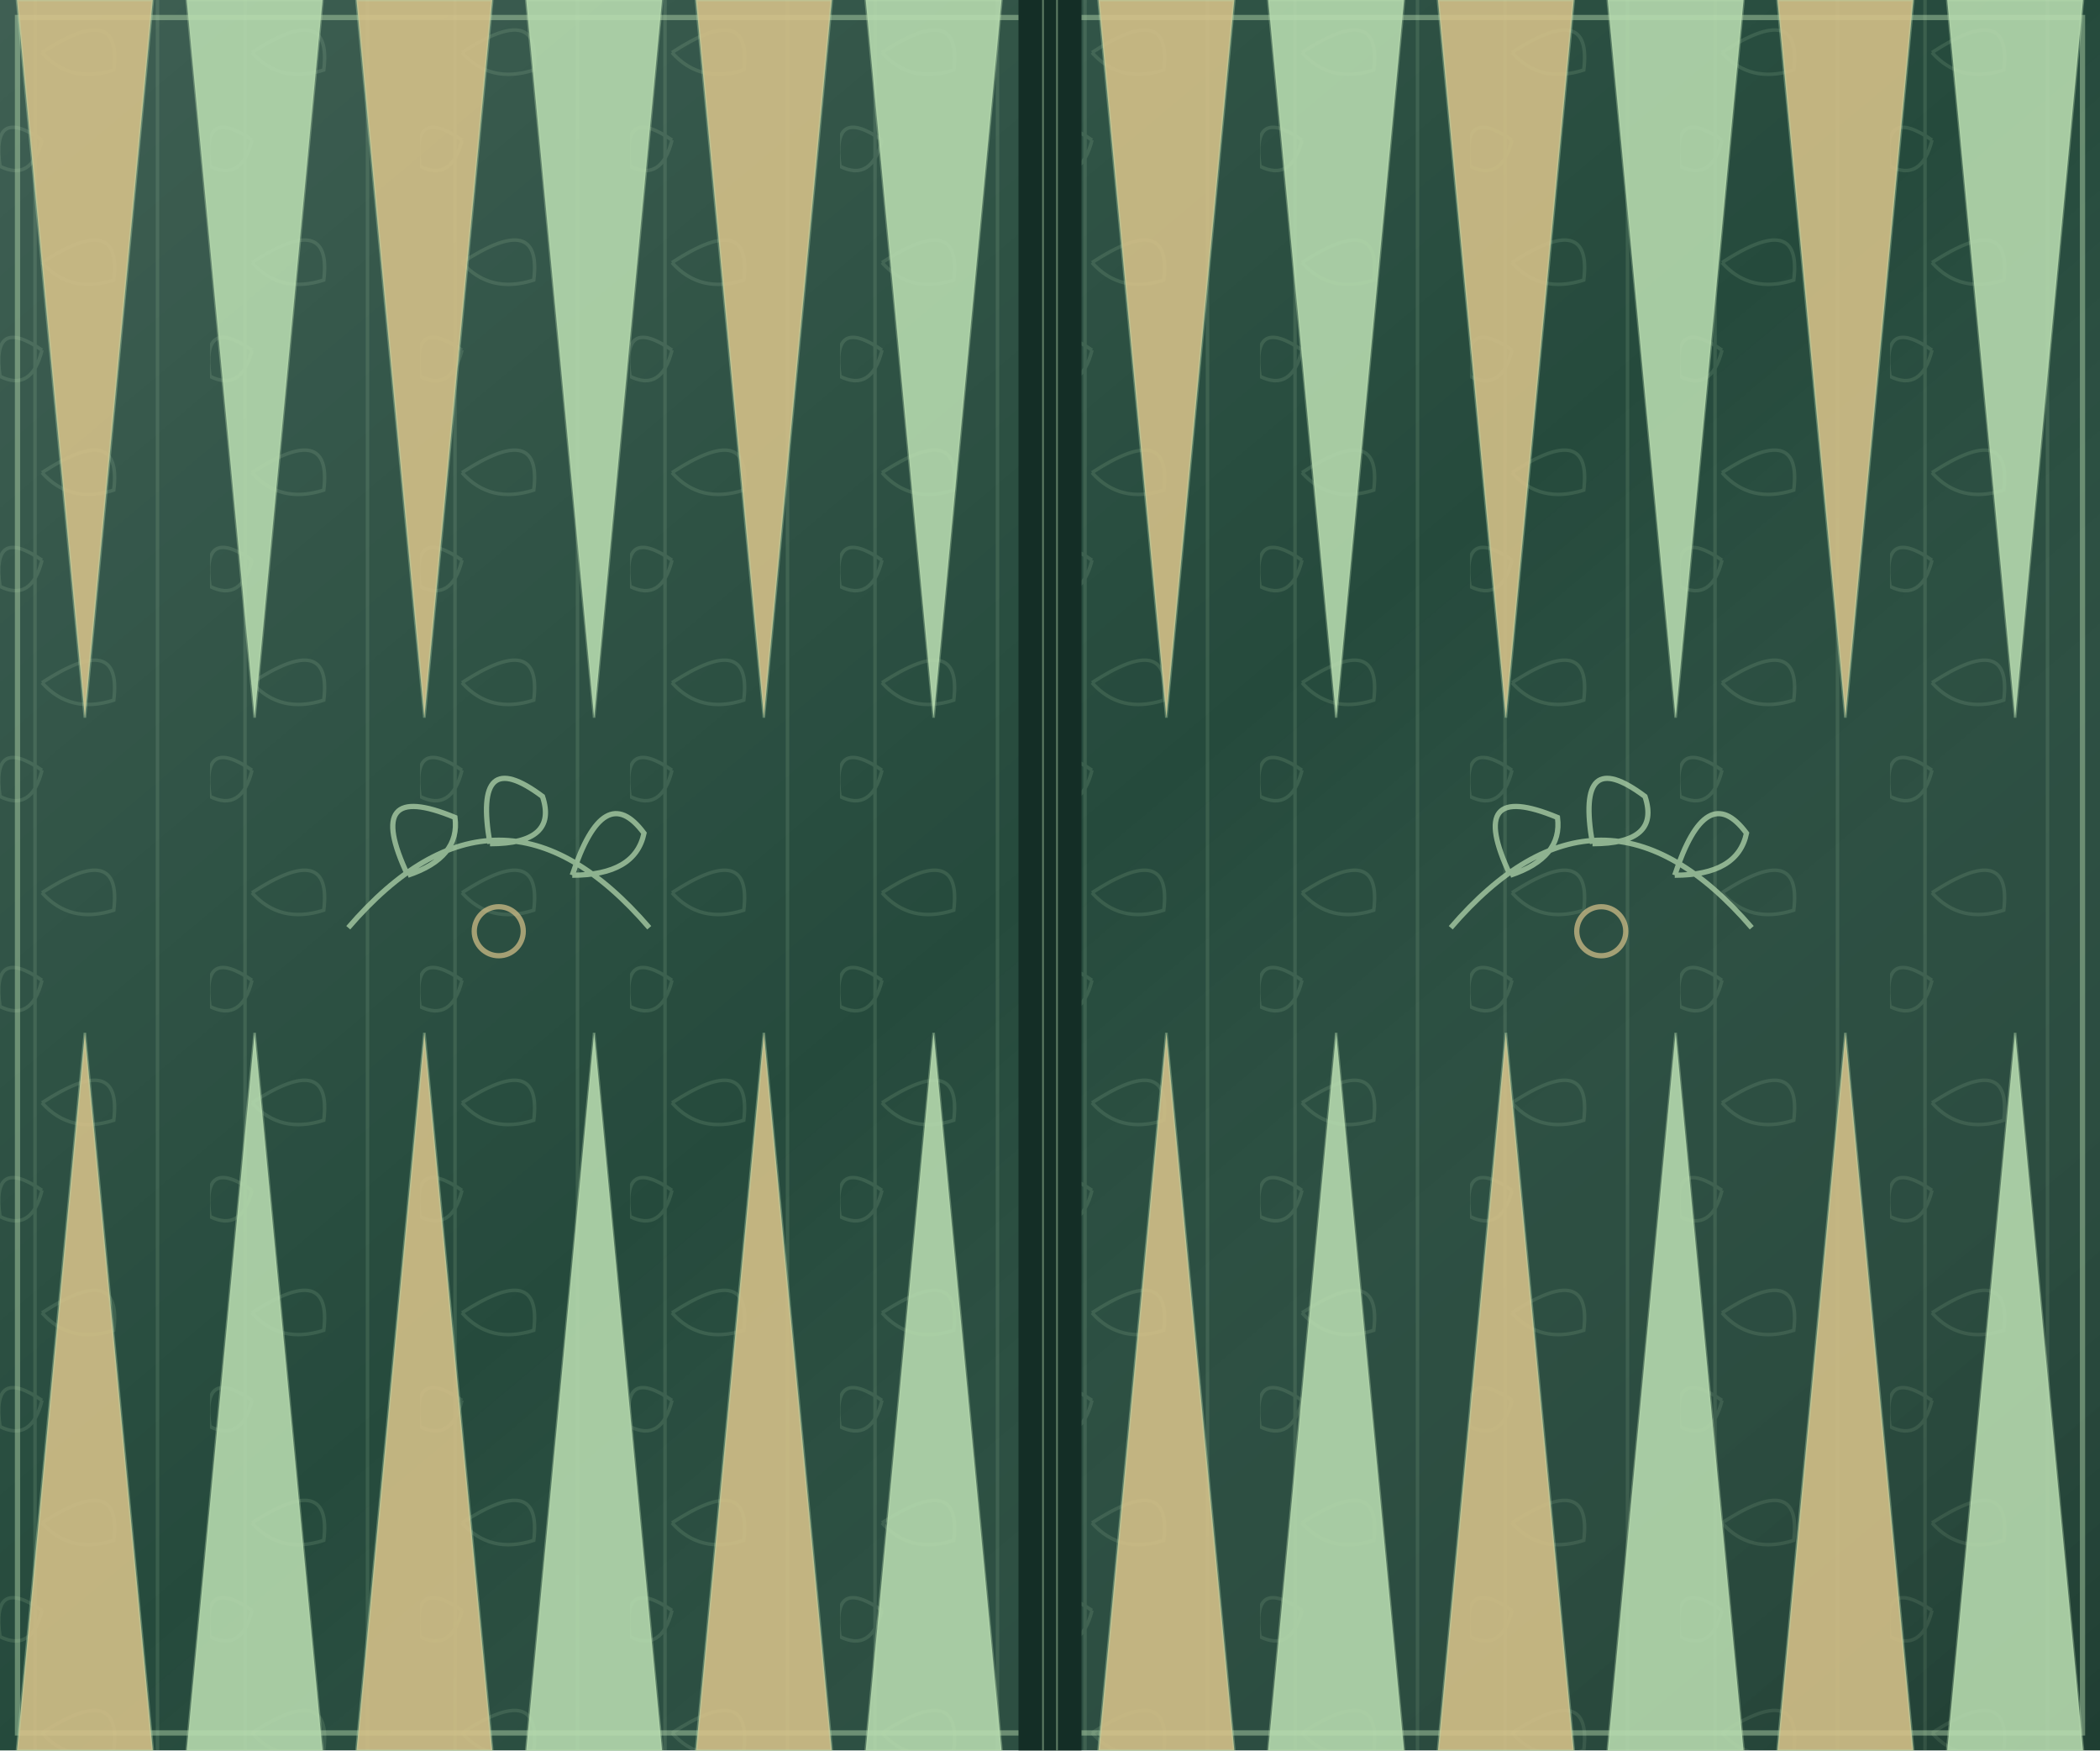
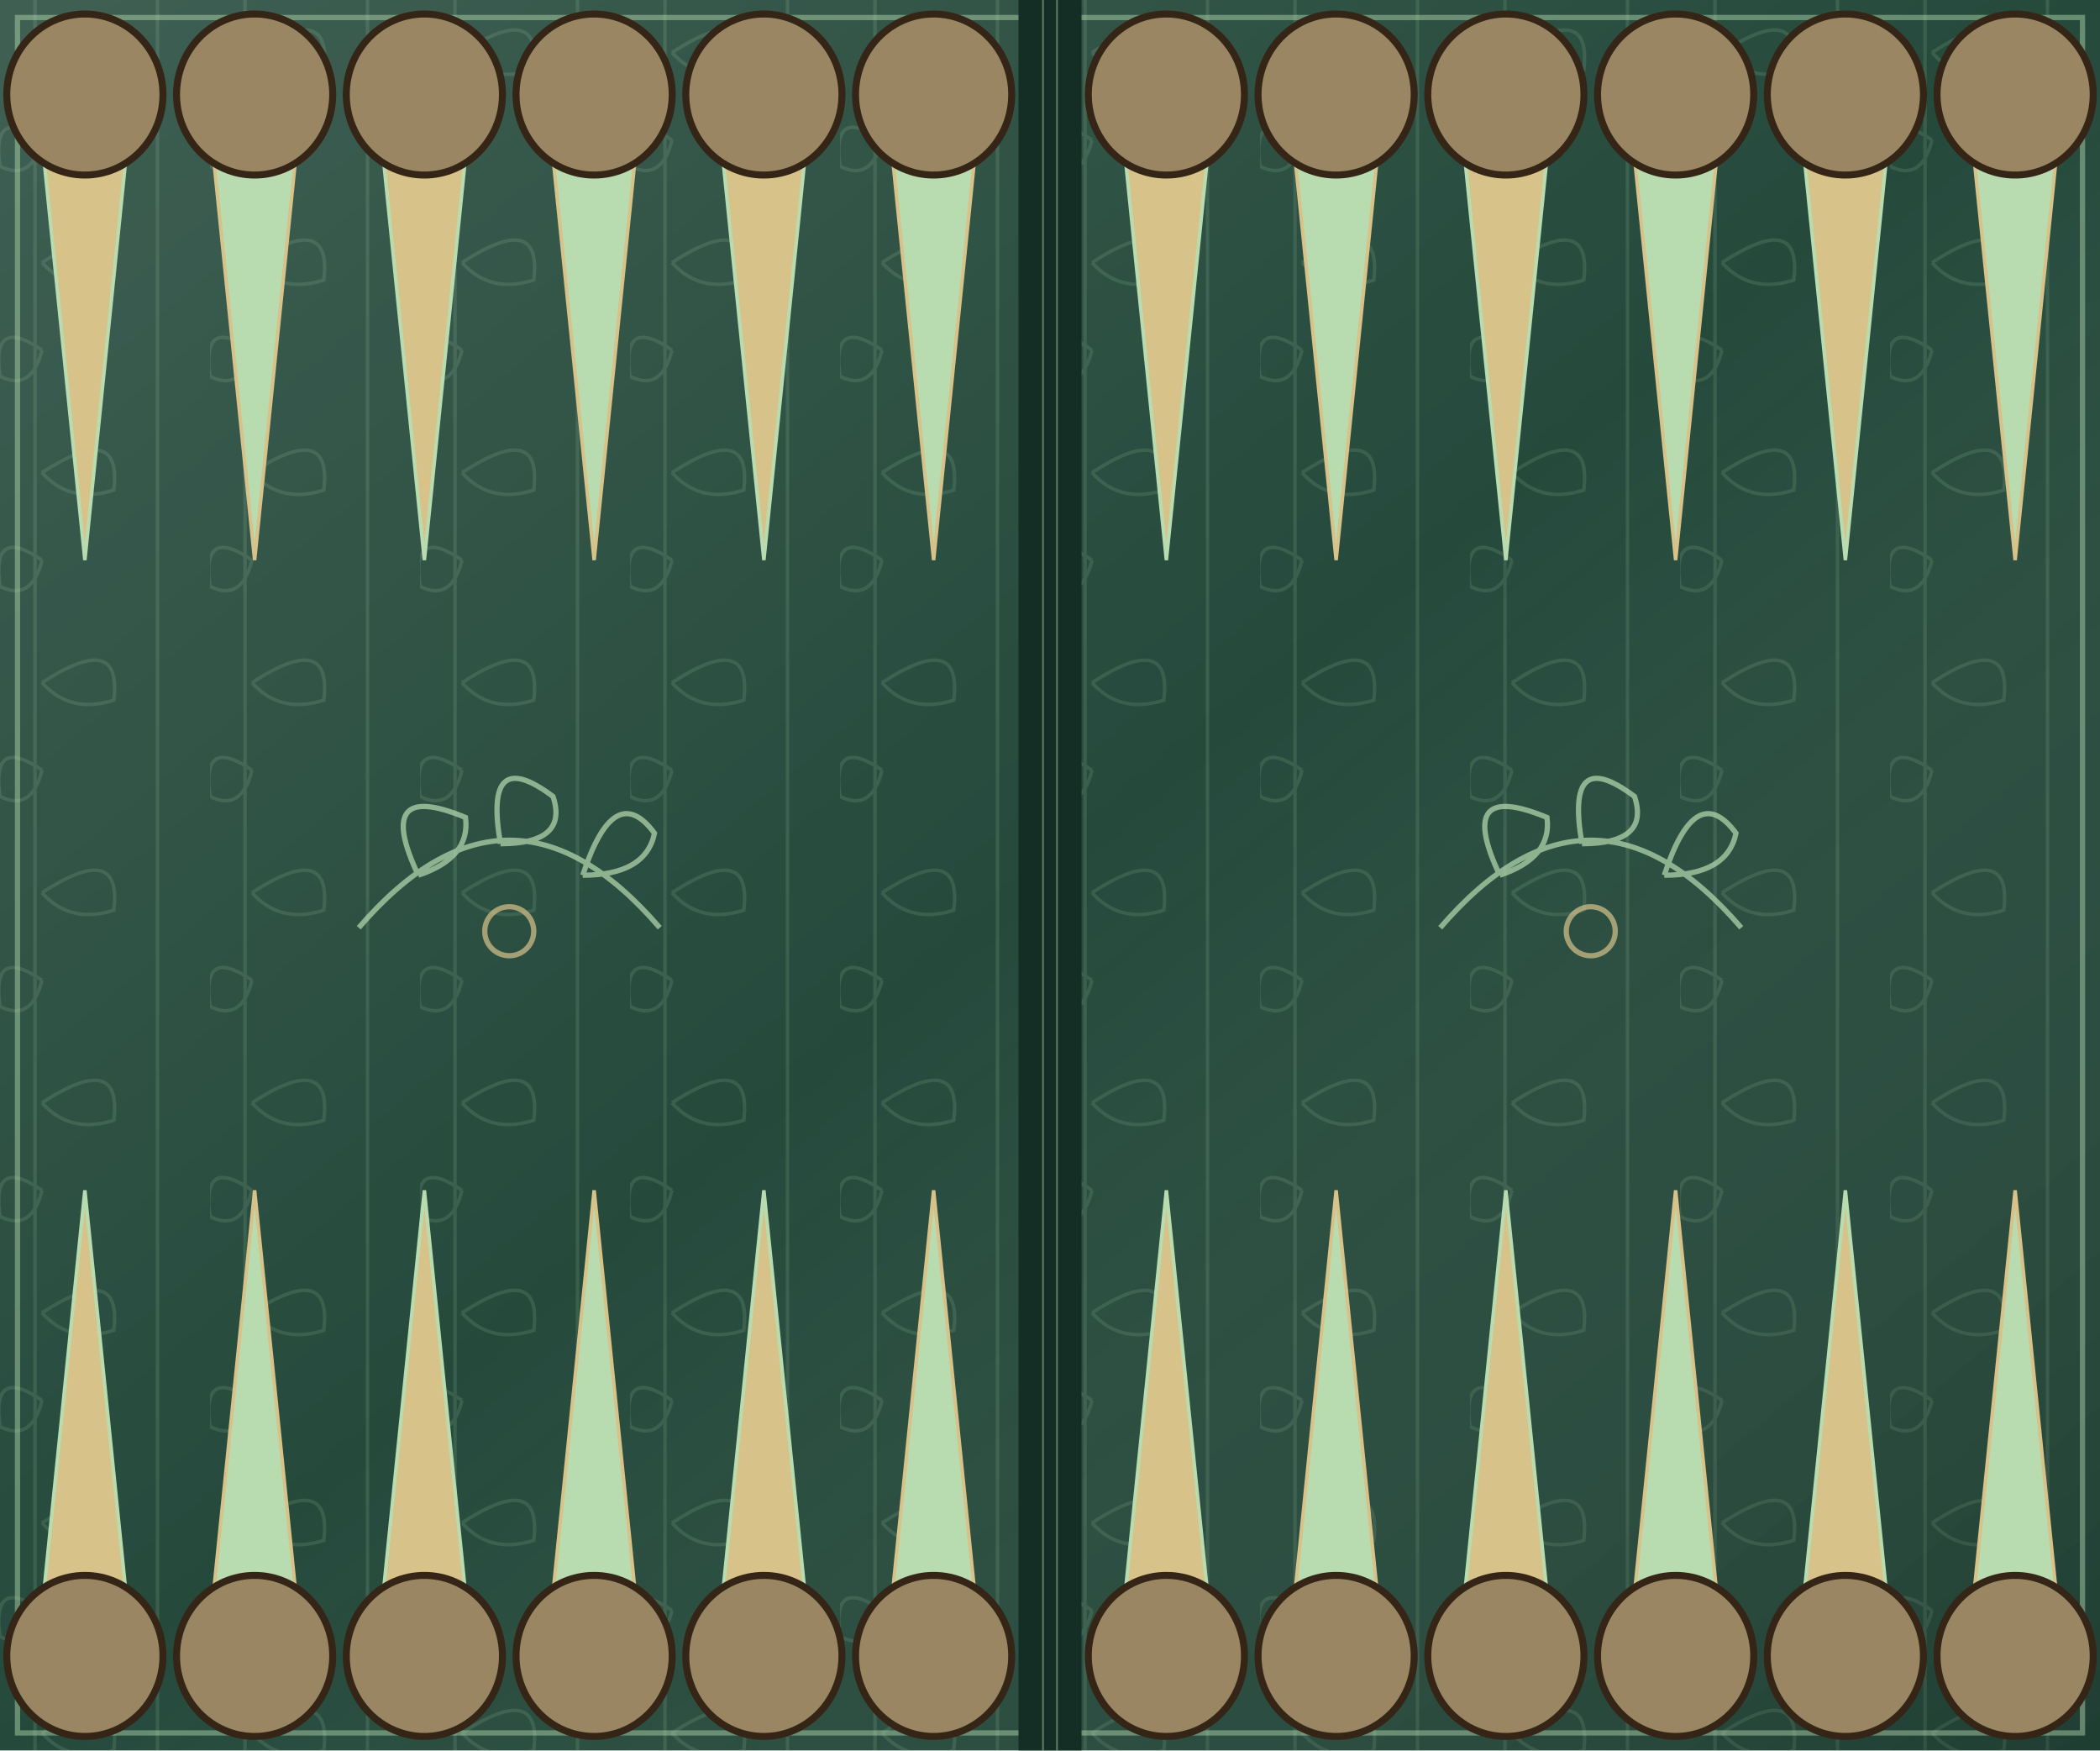
<svg xmlns="http://www.w3.org/2000/svg" viewBox="0 0 1200 1000" preserveAspectRatio="none">
  <defs>
    <pattern id="texture" width="120" height="120" patternUnits="userSpaceOnUse">
      <path d="M20 0V120M24 30Q70 0 65 40Q40 48 24 30M24 80Q-5 60 0 95Q18 104 24 80M90 0V120" fill="none" stroke="#b8dcb0" opacity=".14" stroke-width="2" />
    </pattern>
    <linearGradient id="sheen" x2="1" y2="1">
      <stop stop-color="#fff" stop-opacity=".12" />
      <stop offset=".5" stop-color="#fff" stop-opacity="0" />
      <stop offset="1" stop-color="#000" stop-opacity=".18" />
    </linearGradient>
  </defs>
  <rect width="1200" height="1000" fill="#254a3c" />
  <rect width="1200" height="1000" fill="url(#texture)" />
  <rect width="1200" height="1000" fill="url(#sheen)" />
  <path d="M10 10H1190V990H10Z" fill="none" stroke="#b8dcb0" stroke-opacity=".45" stroke-width="3" />
-   <g transform="translate(285 500)" opacity=".7">
+   <g transform="translate(291 500)" opacity=".7">
    <path d="M-86 30Q0-70 86 30M-52 0Q-78-55-25-33Q-22-10-52 0M-5-18Q-15-75 25-45Q34-18-5-18M42 0Q60-55 83-24Q78 0 42 0" fill="none" stroke="#b8dcb0" stroke-width="3" />
    <circle cy="32" r="14" fill="none" stroke="#d7c28a" stroke-width="3" />
  </g>
-   <g transform="translate(915 500)" opacity=".7">
+   <g transform="translate(909 500)" opacity=".7">
    <path d="M-86 30Q0-70 86 30M-52 0Q-78-55-25-33Q-22-10-52 0M-5-18Q-15-75 25-45Q34-18-5-18M42 0Q60-55 83-24Q78 0 42 0" fill="none" stroke="#b8dcb0" stroke-width="3" />
    <circle cy="32" r="14" fill="none" stroke="#d7c28a" stroke-width="3" />
  </g>
-   <path d="M9.7 0H87.3L48.5 410Z" fill="#d7c28a" fill-opacity=".88" stroke="#b8dcb0" stroke-opacity=".35" stroke-width="1.5" />
-   <path d="M106.7 0H184.3L145.5 410Z" fill="#b8dcb0" fill-opacity=".88" stroke="#b8dcb0" stroke-opacity=".35" stroke-width="1.5" />
-   <path d="M203.7 0H281.3L242.5 410Z" fill="#d7c28a" fill-opacity=".88" stroke="#b8dcb0" stroke-opacity=".35" stroke-width="1.5" />
-   <path d="M300.7 0H378.3L339.5 410Z" fill="#b8dcb0" fill-opacity=".88" stroke="#b8dcb0" stroke-opacity=".35" stroke-width="1.5" />
-   <path d="M397.7 0H475.3L436.5 410Z" fill="#d7c28a" fill-opacity=".88" stroke="#b8dcb0" stroke-opacity=".35" stroke-width="1.5" />
-   <path d="M494.7 0H572.3L533.5 410Z" fill="#b8dcb0" fill-opacity=".88" stroke="#b8dcb0" stroke-opacity=".35" stroke-width="1.5" />
-   <path d="M627.7 0H705.3L666.5 410Z" fill="#d7c28a" fill-opacity=".88" stroke="#b8dcb0" stroke-opacity=".35" stroke-width="1.5" />
-   <path d="M724.7 0H802.3L763.5 410Z" fill="#b8dcb0" fill-opacity=".88" stroke="#b8dcb0" stroke-opacity=".35" stroke-width="1.5" />
-   <path d="M821.7 0H899.3L860.5 410Z" fill="#d7c28a" fill-opacity=".88" stroke="#b8dcb0" stroke-opacity=".35" stroke-width="1.5" />
-   <path d="M918.7 0H996.3L957.5 410Z" fill="#b8dcb0" fill-opacity=".88" stroke="#b8dcb0" stroke-opacity=".35" stroke-width="1.5" />
-   <path d="M1015.7 0H1093.3L1054.5 410Z" fill="#d7c28a" fill-opacity=".88" stroke="#b8dcb0" stroke-opacity=".35" stroke-width="1.5" />
-   <path d="M1112.7 0H1190.3L1151.5 410Z" fill="#b8dcb0" fill-opacity=".88" stroke="#b8dcb0" stroke-opacity=".35" stroke-width="1.5" />
-   <path d="M9.7 1000H87.3L48.5 590Z" fill="#d7c28a" fill-opacity=".88" stroke="#b8dcb0" stroke-opacity=".35" stroke-width="1.5" />
-   <path d="M106.7 1000H184.3L145.5 590Z" fill="#b8dcb0" fill-opacity=".88" stroke="#b8dcb0" stroke-opacity=".35" stroke-width="1.5" />
-   <path d="M203.7 1000H281.3L242.5 590Z" fill="#d7c28a" fill-opacity=".88" stroke="#b8dcb0" stroke-opacity=".35" stroke-width="1.5" />
-   <path d="M300.7 1000H378.3L339.5 590Z" fill="#b8dcb0" fill-opacity=".88" stroke="#b8dcb0" stroke-opacity=".35" stroke-width="1.5" />
-   <path d="M397.7 1000H475.3L436.5 590Z" fill="#d7c28a" fill-opacity=".88" stroke="#b8dcb0" stroke-opacity=".35" stroke-width="1.5" />
-   <path d="M494.7 1000H572.3L533.5 590Z" fill="#b8dcb0" fill-opacity=".88" stroke="#b8dcb0" stroke-opacity=".35" stroke-width="1.5" />
-   <path d="M627.7 1000H705.3L666.5 590Z" fill="#d7c28a" fill-opacity=".88" stroke="#b8dcb0" stroke-opacity=".35" stroke-width="1.5" />
-   <path d="M724.7 1000H802.3L763.5 590Z" fill="#b8dcb0" fill-opacity=".88" stroke="#b8dcb0" stroke-opacity=".35" stroke-width="1.5" />
-   <path d="M821.7 1000H899.3L860.5 590Z" fill="#d7c28a" fill-opacity=".88" stroke="#b8dcb0" stroke-opacity=".35" stroke-width="1.5" />
-   <path d="M918.7 1000H996.3L957.5 590Z" fill="#b8dcb0" fill-opacity=".88" stroke="#b8dcb0" stroke-opacity=".35" stroke-width="1.5" />
-   <path d="M1015.7 1000H1093.3L1054.5 590Z" fill="#d7c28a" fill-opacity=".88" stroke="#b8dcb0" stroke-opacity=".35" stroke-width="1.5" />
-   <path d="M1112.7 1000H1190.3L1151.5 590Z" fill="#b8dcb0" fill-opacity=".88" stroke="#b8dcb0" stroke-opacity=".35" stroke-width="1.5" />
+   <path d="M21.34 54H75.66L48.5 320Z" fill="#d7c28a" stroke="#b8dcb0" stroke-width="2" />
+   <ellipse cx="48.5" cy="54" rx="44.62" ry="46" fill="#9a8663" stroke="#342516" stroke-width="4" />
+   <path d="M118.34 54H172.66L145.5 320Z" fill="#b8dcb0" stroke="#d7c28a" stroke-width="2" />
+   <ellipse cx="145.5" cy="54" rx="44.62" ry="46" fill="#9a8663" stroke="#342516" stroke-width="4" />
+   <path d="M215.34 54H269.66L242.5 320Z" fill="#d7c28a" stroke="#b8dcb0" stroke-width="2" />
+   <ellipse cx="242.5" cy="54" rx="44.62" ry="46" fill="#9a8663" stroke="#342516" stroke-width="4" />
+   <path d="M312.34 54H366.66L339.5 320Z" fill="#b8dcb0" stroke="#d7c28a" stroke-width="2" />
+   <ellipse cx="339.5" cy="54" rx="44.62" ry="46" fill="#9a8663" stroke="#342516" stroke-width="4" />
+   <path d="M409.34 54H463.66L436.5 320Z" fill="#d7c28a" stroke="#b8dcb0" stroke-width="2" />
+   <ellipse cx="436.5" cy="54" rx="44.62" ry="46" fill="#9a8663" stroke="#342516" stroke-width="4" />
+   <path d="M506.34 54H560.66L533.5 320Z" fill="#b8dcb0" stroke="#d7c28a" stroke-width="2" />
+   <ellipse cx="533.5" cy="54" rx="44.62" ry="46" fill="#9a8663" stroke="#342516" stroke-width="4" />
+   <path d="M639.34 54H693.66L666.5 320Z" fill="#d7c28a" stroke="#b8dcb0" stroke-width="2" />
+   <ellipse cx="666.5" cy="54" rx="44.62" ry="46" fill="#9a8663" stroke="#342516" stroke-width="4" />
+   <path d="M736.34 54H790.66L763.5 320Z" fill="#b8dcb0" stroke="#d7c28a" stroke-width="2" />
+   <ellipse cx="763.5" cy="54" rx="44.62" ry="46" fill="#9a8663" stroke="#342516" stroke-width="4" />
+   <path d="M833.34 54H887.66L860.5 320Z" fill="#d7c28a" stroke="#b8dcb0" stroke-width="2" />
+   <ellipse cx="860.5" cy="54" rx="44.62" ry="46" fill="#9a8663" stroke="#342516" stroke-width="4" />
+   <path d="M930.34 54H984.66L957.5 320Z" fill="#b8dcb0" stroke="#d7c28a" stroke-width="2" />
+   <ellipse cx="957.5" cy="54" rx="44.62" ry="46" fill="#9a8663" stroke="#342516" stroke-width="4" />
+   <path d="M1027.34 54H1081.66L1054.5 320Z" fill="#d7c28a" stroke="#b8dcb0" stroke-width="2" />
+   <ellipse cx="1054.5" cy="54" rx="44.62" ry="46" fill="#9a8663" stroke="#342516" stroke-width="4" />
+   <path d="M1124.34 54H1178.66L1151.5 320Z" fill="#b8dcb0" stroke="#d7c28a" stroke-width="2" />
+   <ellipse cx="1151.5" cy="54" rx="44.62" ry="46" fill="#9a8663" stroke="#342516" stroke-width="4" />
+   <path d="M21.34 946H75.66L48.5 680Z" fill="#d7c28a" stroke="#b8dcb0" stroke-width="2" />
+   <ellipse cx="48.5" cy="946" rx="44.62" ry="46" fill="#9a8663" stroke="#342516" stroke-width="4" />
+   <path d="M118.34 946H172.66L145.5 680Z" fill="#b8dcb0" stroke="#d7c28a" stroke-width="2" />
+   <ellipse cx="145.5" cy="946" rx="44.62" ry="46" fill="#9a8663" stroke="#342516" stroke-width="4" />
+   <path d="M215.34 946H269.66L242.5 680Z" fill="#d7c28a" stroke="#b8dcb0" stroke-width="2" />
+   <ellipse cx="242.5" cy="946" rx="44.62" ry="46" fill="#9a8663" stroke="#342516" stroke-width="4" />
+   <path d="M312.34 946H366.66L339.5 680Z" fill="#b8dcb0" stroke="#d7c28a" stroke-width="2" />
+   <ellipse cx="339.5" cy="946" rx="44.62" ry="46" fill="#9a8663" stroke="#342516" stroke-width="4" />
+   <path d="M409.34 946H463.66L436.5 680Z" fill="#d7c28a" stroke="#b8dcb0" stroke-width="2" />
+   <ellipse cx="436.5" cy="946" rx="44.62" ry="46" fill="#9a8663" stroke="#342516" stroke-width="4" />
+   <path d="M506.34 946H560.66L533.5 680Z" fill="#b8dcb0" stroke="#d7c28a" stroke-width="2" />
+   <ellipse cx="533.5" cy="946" rx="44.62" ry="46" fill="#9a8663" stroke="#342516" stroke-width="4" />
+   <path d="M639.34 946H693.66L666.5 680Z" fill="#d7c28a" stroke="#b8dcb0" stroke-width="2" />
+   <ellipse cx="666.5" cy="946" rx="44.62" ry="46" fill="#9a8663" stroke="#342516" stroke-width="4" />
+   <path d="M736.34 946H790.66L763.5 680Z" fill="#b8dcb0" stroke="#d7c28a" stroke-width="2" />
+   <ellipse cx="763.5" cy="946" rx="44.62" ry="46" fill="#9a8663" stroke="#342516" stroke-width="4" />
+   <path d="M833.34 946H887.66L860.5 680Z" fill="#d7c28a" stroke="#b8dcb0" stroke-width="2" />
+   <ellipse cx="860.5" cy="946" rx="44.62" ry="46" fill="#9a8663" stroke="#342516" stroke-width="4" />
+   <path d="M930.34 946H984.66L957.5 680Z" fill="#b8dcb0" stroke="#d7c28a" stroke-width="2" />
+   <ellipse cx="957.5" cy="946" rx="44.62" ry="46" fill="#9a8663" stroke="#342516" stroke-width="4" />
+   <path d="M1027.34 946H1081.66L1054.5 680Z" fill="#d7c28a" stroke="#b8dcb0" stroke-width="2" />
+   <ellipse cx="1054.5" cy="946" rx="44.62" ry="46" fill="#9a8663" stroke="#342516" stroke-width="4" />
+   <path d="M1124.34 946H1178.66L1151.5 680Z" fill="#b8dcb0" stroke="#d7c28a" stroke-width="2" />
+   <ellipse cx="1151.5" cy="946" rx="44.62" ry="46" fill="#9a8663" stroke="#342516" stroke-width="4" />
  <rect x="582" width="36" height="1000" fill="#142e26" />
  <path d="M596 0V1000M604 0V1000" stroke="#b8dcb0" stroke-opacity=".45" />
</svg>
